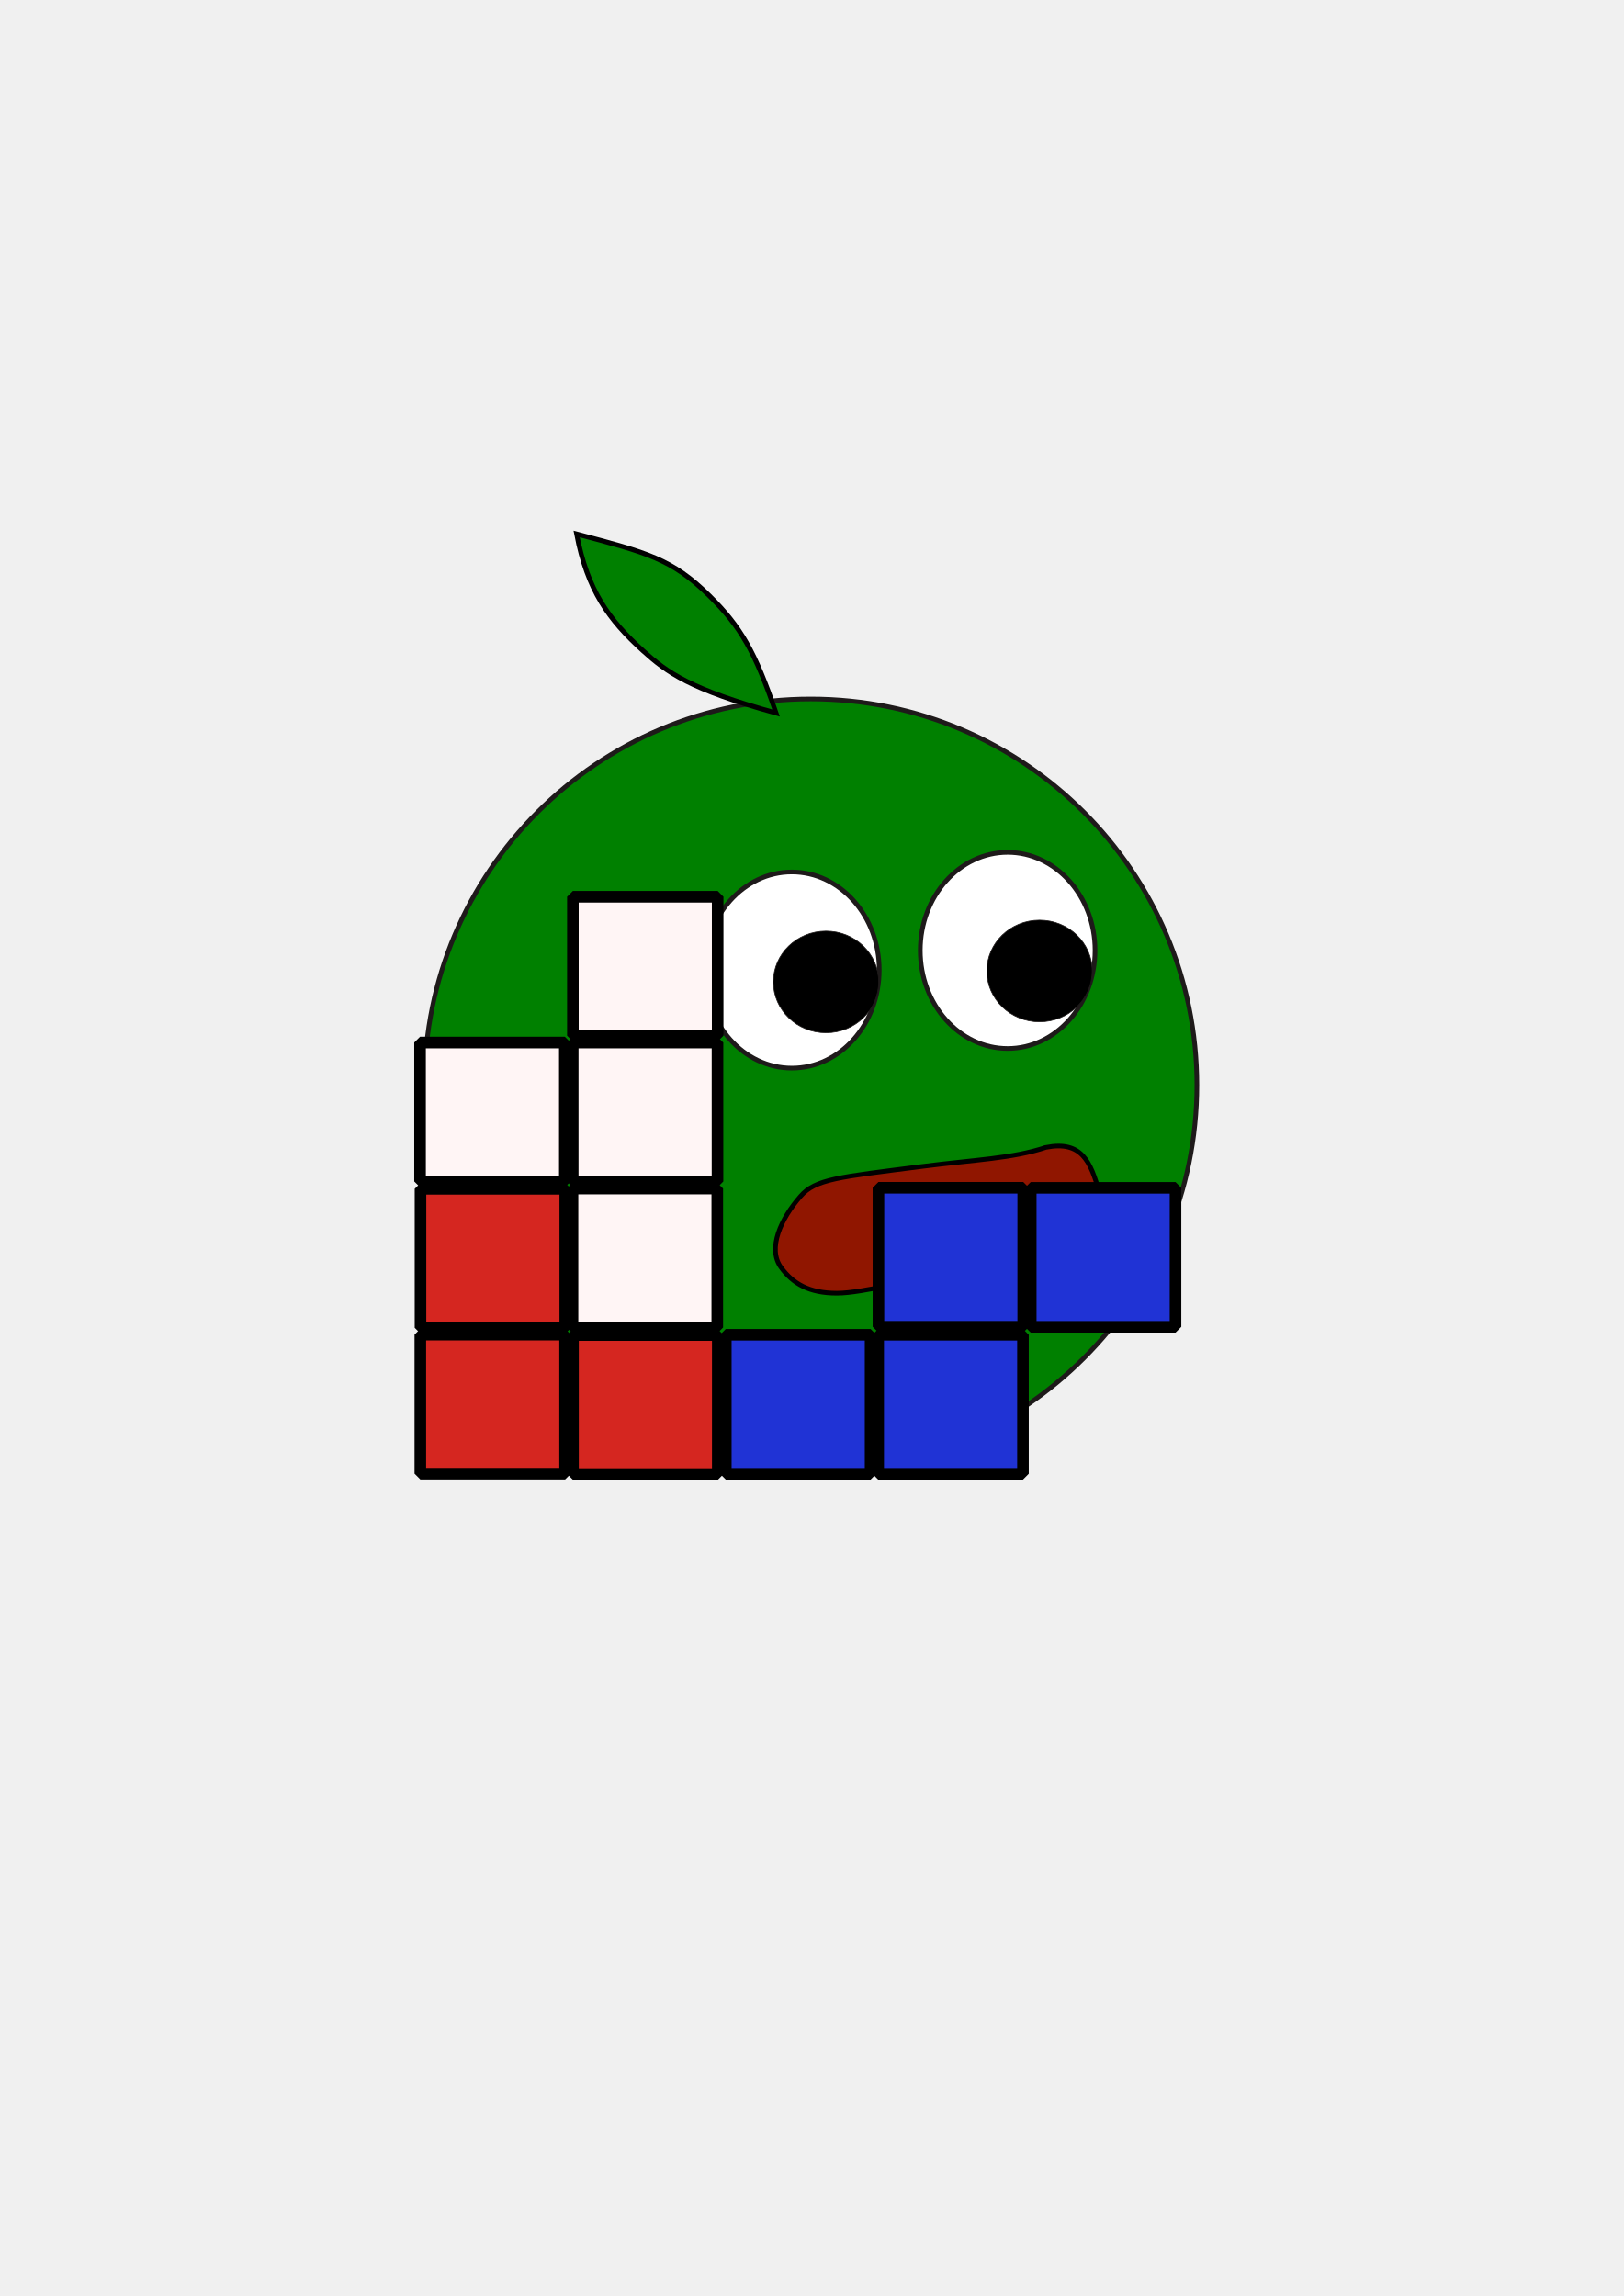
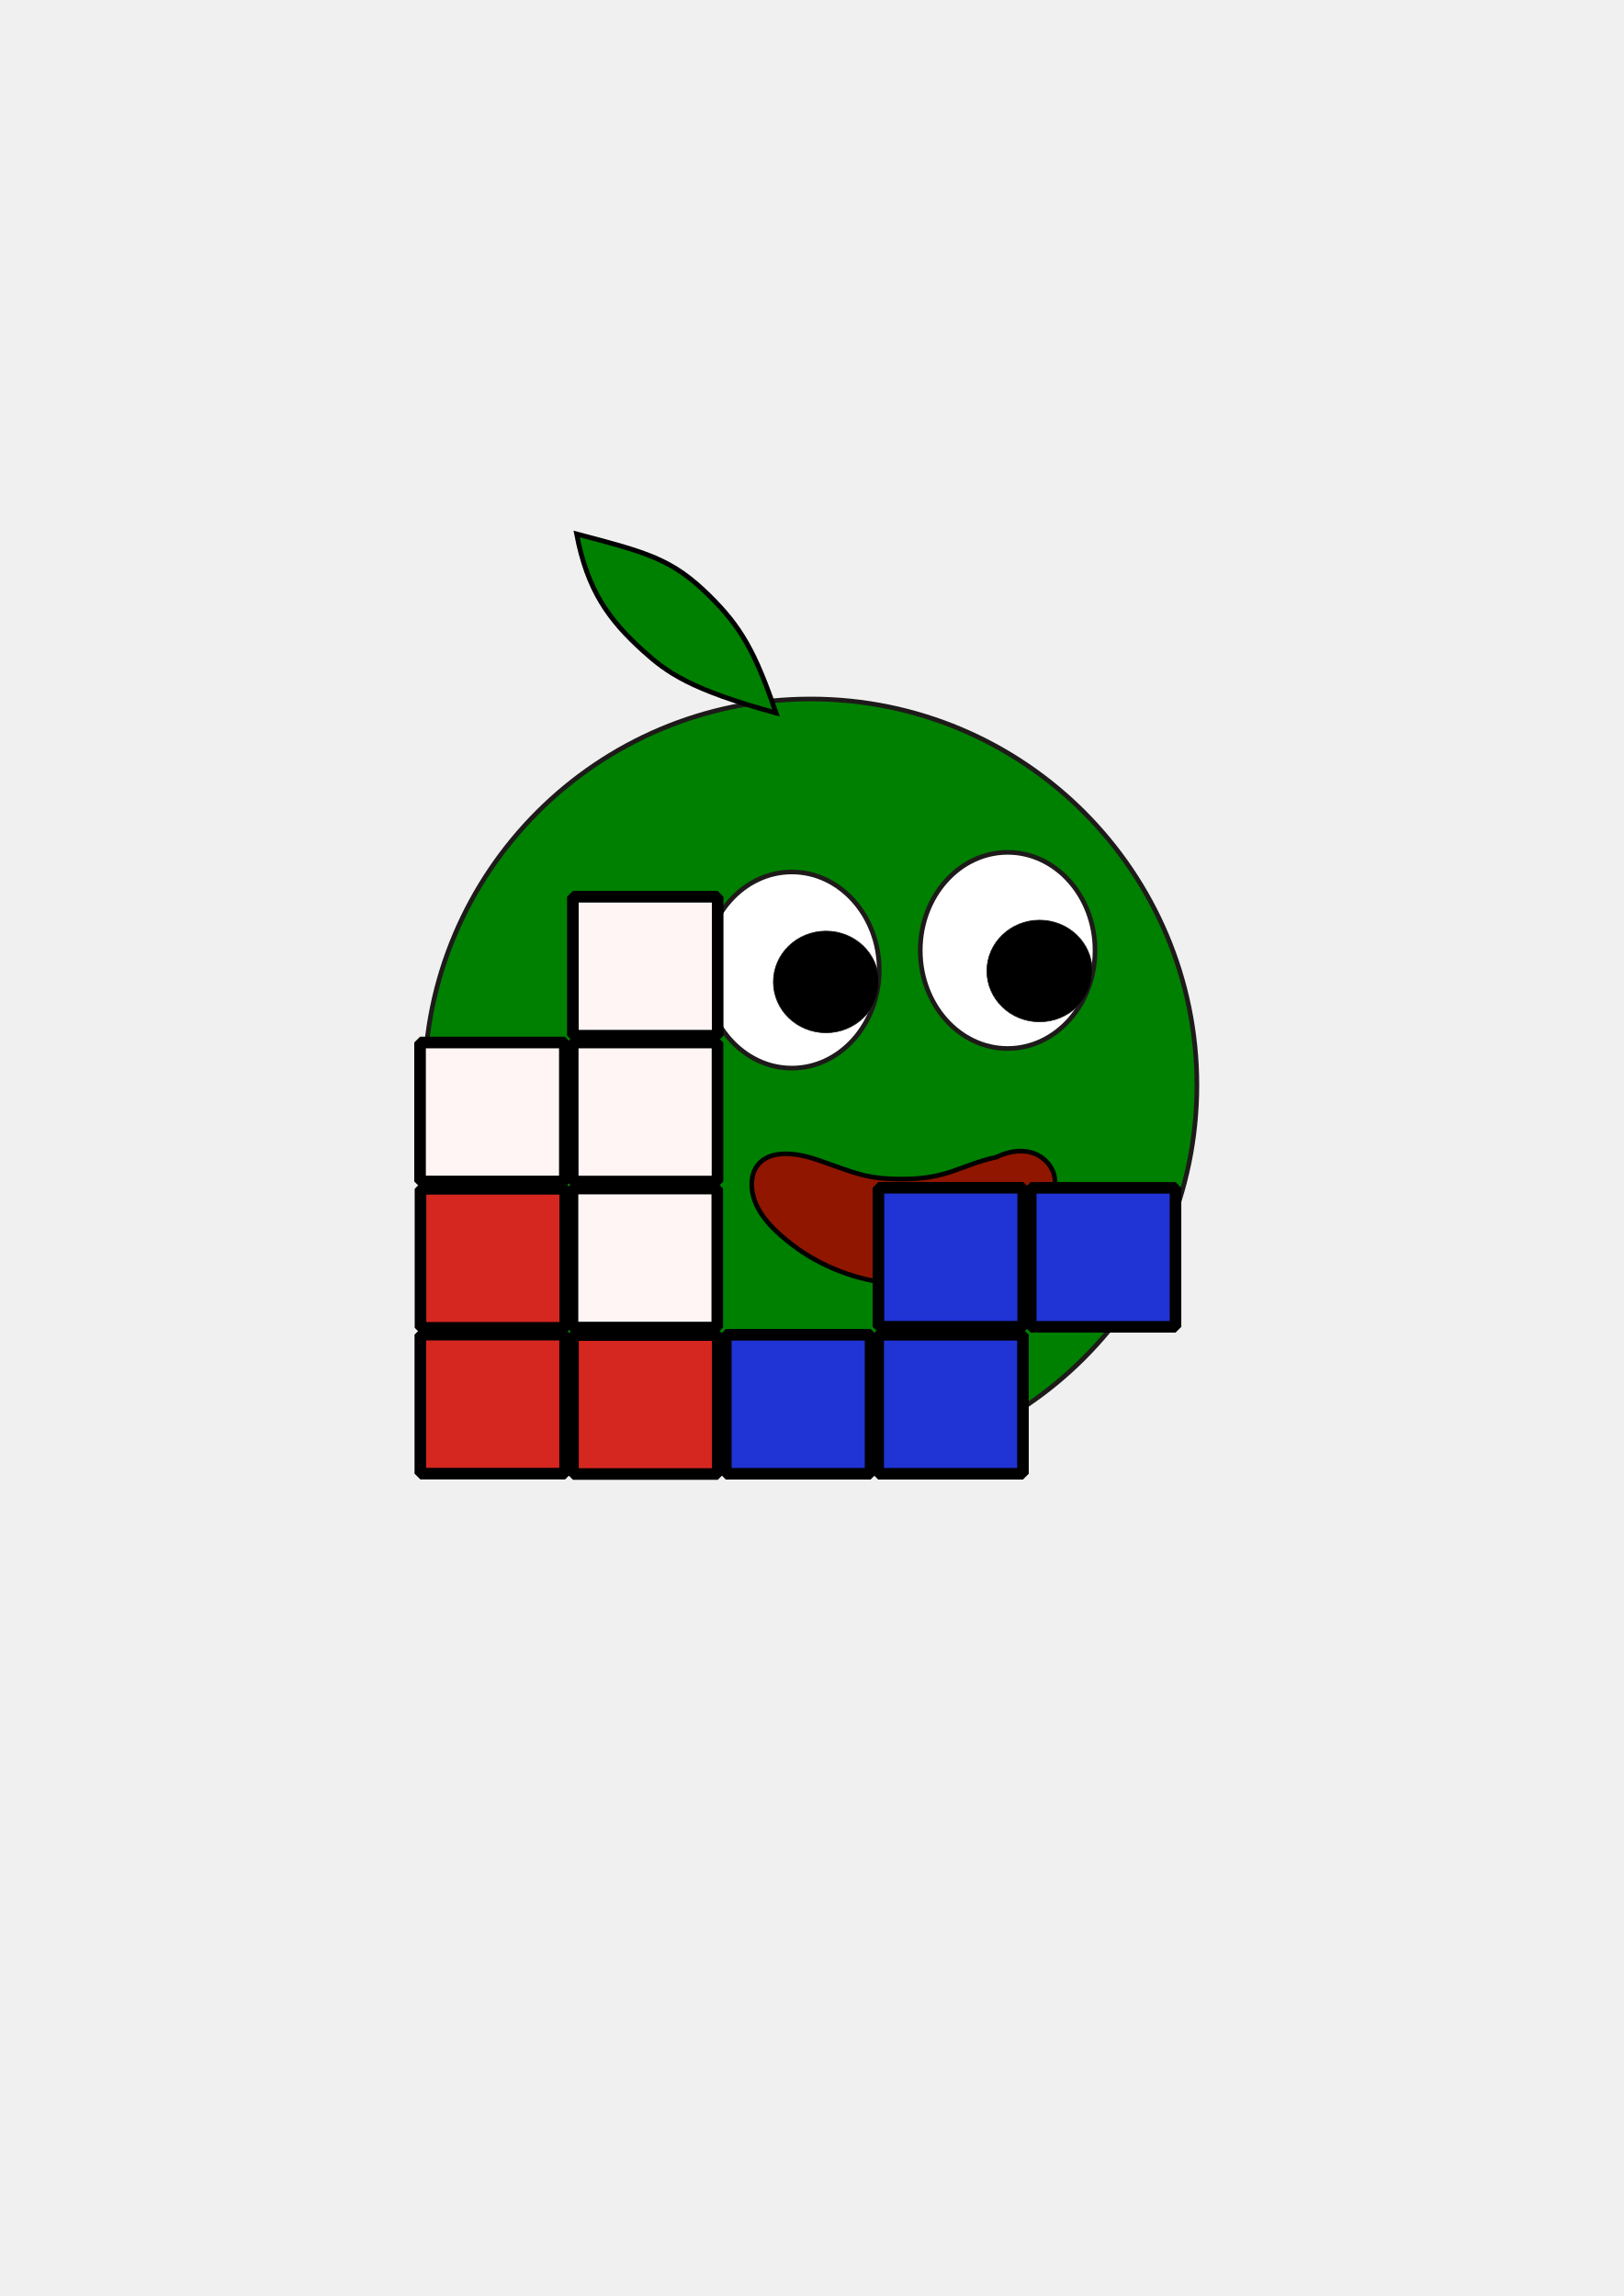
<svg xmlns="http://www.w3.org/2000/svg" width="210mm" height="297mm" viewBox="0 0 210 297" version="1.1" id="svg5">
  <defs id="defs2">
    <linearGradient id="linearGradient13268">
      <stop style="stop-color:#eaeaea;stop-opacity:1;" offset="0" id="stop13266" />
    </linearGradient>
  </defs>
  <g id="layer1">
    <circle style="fill:#008000;stroke:#1e1a1a;stroke-width:0.6;stroke-linejoin:bevel;stroke-miterlimit:3.4;stroke-dasharray:none" id="path577" cx="104.847" cy="140.369" r="49.951" />
    <ellipse style="fill:#ffffff;stroke:#1e1a1a;stroke-width:0.6;stroke-linejoin:bevel;stroke-miterlimit:3.4;stroke-dasharray:none" id="path789" cx="130.324" cy="122.942" rx="11.302" ry="12.686" />
    <ellipse style="fill:#ffffff;stroke:#1e1a1a;stroke-width:0.6;stroke-linejoin:bevel;stroke-miterlimit:3.4;stroke-dasharray:none" id="path789-0" cx="102.414" cy="125.48" rx="11.302" ry="12.686" />
-     <path style="fill:#901600;fill-opacity:1;stroke:#000000;stroke-width:0.6;stroke-linecap:butt;stroke-linejoin:miter;stroke-opacity:1;stroke-dasharray:none" d="m 135.293,148.415 c -4.417,1.46 -9.071,1.576 -16.056,2.474 -10.801,1.388 -13.755,1.622 -15.703,3.85 -2.542,2.908 -4.306,6.768 -2.522,9.207 1.555,2.126 3.656,3.337 7.228,3.337 3.572,0 9.726,-1.996 14.679,-1.901 5.582,0.107 11.222,-2.617 15.618,-3.716 4.637,-3.188 3.413,-4.48 3.638,-7.429 -1.137,-4.023 -2.288,-6.706 -6.882,-5.823 z" id="path1369" />
+     <path style="fill:#901600;fill-opacity:1;stroke:#000000;stroke-width:0.6;stroke-linecap:butt;stroke-linejoin:miter;stroke-opacity:1;stroke-dasharray:none" d="m 128.897,149.67 c -4.745,1.061 -6.215,2.807 -11.985,2.849 -4.801,0.035 -6.321,-0.785 -10.956,-2.409 -6.083,-2.131 -8.793,-0 -8.73,3.185 0.054,2.744 1.905,5.32 5.887,8.193 3.835,2.767 9.011,4.532 13.341,4.54 4.861,0.009 9.185,-1.823 13.489,-4.432 3.71,-2.55 6.827,-5.879 6.504,-8.885 -0.118,-2.499 -3.088,-5.163 -7.55,-3.041 z" id="path1369" />
    <ellipse style="fill:#000000;fill-opacity:1;stroke:#1e1a1a;stroke-width:0.093;stroke-linejoin:bevel;stroke-miterlimit:3.4" id="path2097" cx="106.832" cy="127.017" rx="6.809" ry="6.574" />
    <ellipse style="fill:#000000;fill-opacity:1;stroke:#1e1a1a;stroke-width:0.093;stroke-linejoin:bevel;stroke-miterlimit:3.4" id="path2097-3" cx="134.448" cy="125.601" rx="6.809" ry="6.574" />
    <path style="fill:#008000;stroke:#000000;stroke-width:0.623;stroke-linecap:butt;stroke-linejoin:miter;stroke-dasharray:none;stroke-opacity:1" d="M 100.372,92.234 C 97.647,84.289 95.823,81.09 91.735,77.055 86.883,72.267 83.679,71.485 74.577,69.069 c 1.392,7.293 4.159,11.102 8.583,15.108 3.137,2.84 6.089,4.986 17.212,8.057 z" id="path8291" />
    <rect style="fill:#d52620;fill-opacity:1;stroke:#000000;stroke-width:1.5;stroke-linejoin:bevel;stroke-miterlimit:3.4;stroke-dasharray:none" id="rect247" width="18.725" height="17.976" x="74.108" y="172.695" />
    <rect style="fill:#fff5f5;fill-opacity:1;stroke:#000000;stroke-width:1.5;stroke-linejoin:bevel;stroke-miterlimit:3.4;stroke-dasharray:none" id="rect247-05" width="18.725" height="17.976" x="74.044" y="153.747" />
    <rect style="fill:#d52620;fill-opacity:1;stroke:#000000;stroke-width:1.5;stroke-linejoin:bevel;stroke-miterlimit:3.4;stroke-dasharray:none" id="rect247-3" width="18.725" height="17.976" x="54.363" y="172.645" />
    <rect style="fill:#2033d5;fill-opacity:1;stroke:#000000;stroke-width:1.5;stroke-linejoin:bevel;stroke-miterlimit:3.4;stroke-dasharray:none" id="rect247-2" width="18.725" height="17.976" x="93.871" y="172.662" />
    <rect style="fill:#2033d5;fill-opacity:1;stroke:#000000;stroke-width:1.5;stroke-linejoin:bevel;stroke-miterlimit:3.4;stroke-dasharray:none" id="rect247-2-2" width="18.725" height="17.976" x="113.612" y="153.646" />
    <rect style="fill:#2033d5;fill-opacity:1;stroke:#000000;stroke-width:1.5;stroke-linejoin:bevel;stroke-miterlimit:3.4;stroke-dasharray:none" id="rect247-3-4" width="18.725" height="17.976" x="113.578" y="172.66" />
    <rect style="fill:#2033d5;fill-opacity:1;stroke:#000000;stroke-width:1.5;stroke-linejoin:bevel;stroke-miterlimit:3.4;stroke-dasharray:none" id="rect247-3-4-2" width="18.725" height="17.976" x="133.308" y="153.654" />
    <rect style="fill:#d52620;fill-opacity:1;stroke:#000000;stroke-width:1.5;stroke-linejoin:bevel;stroke-miterlimit:3.4;stroke-dasharray:none" id="rect247-8" width="18.725" height="17.976" x="54.384" y="153.781" />
    <rect style="fill:#fff5f5;fill-opacity:1;stroke:#000000;stroke-width:1.5;stroke-linejoin:bevel;stroke-miterlimit:3.4;stroke-dasharray:none" id="rect247-3-8" width="18.725" height="17.976" x="74.072" y="134.859" />
    <rect style="fill:#fff5f5;fill-opacity:1;stroke:#000000;stroke-width:1.5;stroke-linejoin:bevel;stroke-miterlimit:3.4;stroke-dasharray:none" id="rect247-8-3" width="18.725" height="17.976" x="74.093" y="115.995" />
    <rect style="fill:#fff5f5;fill-opacity:1;stroke:#000000;stroke-width:1.5;stroke-linejoin:bevel;stroke-miterlimit:3.4;stroke-dasharray:none" id="rect247-0-9" width="18.725" height="17.976" x="54.328" y="134.854" />
  </g>
</svg>
